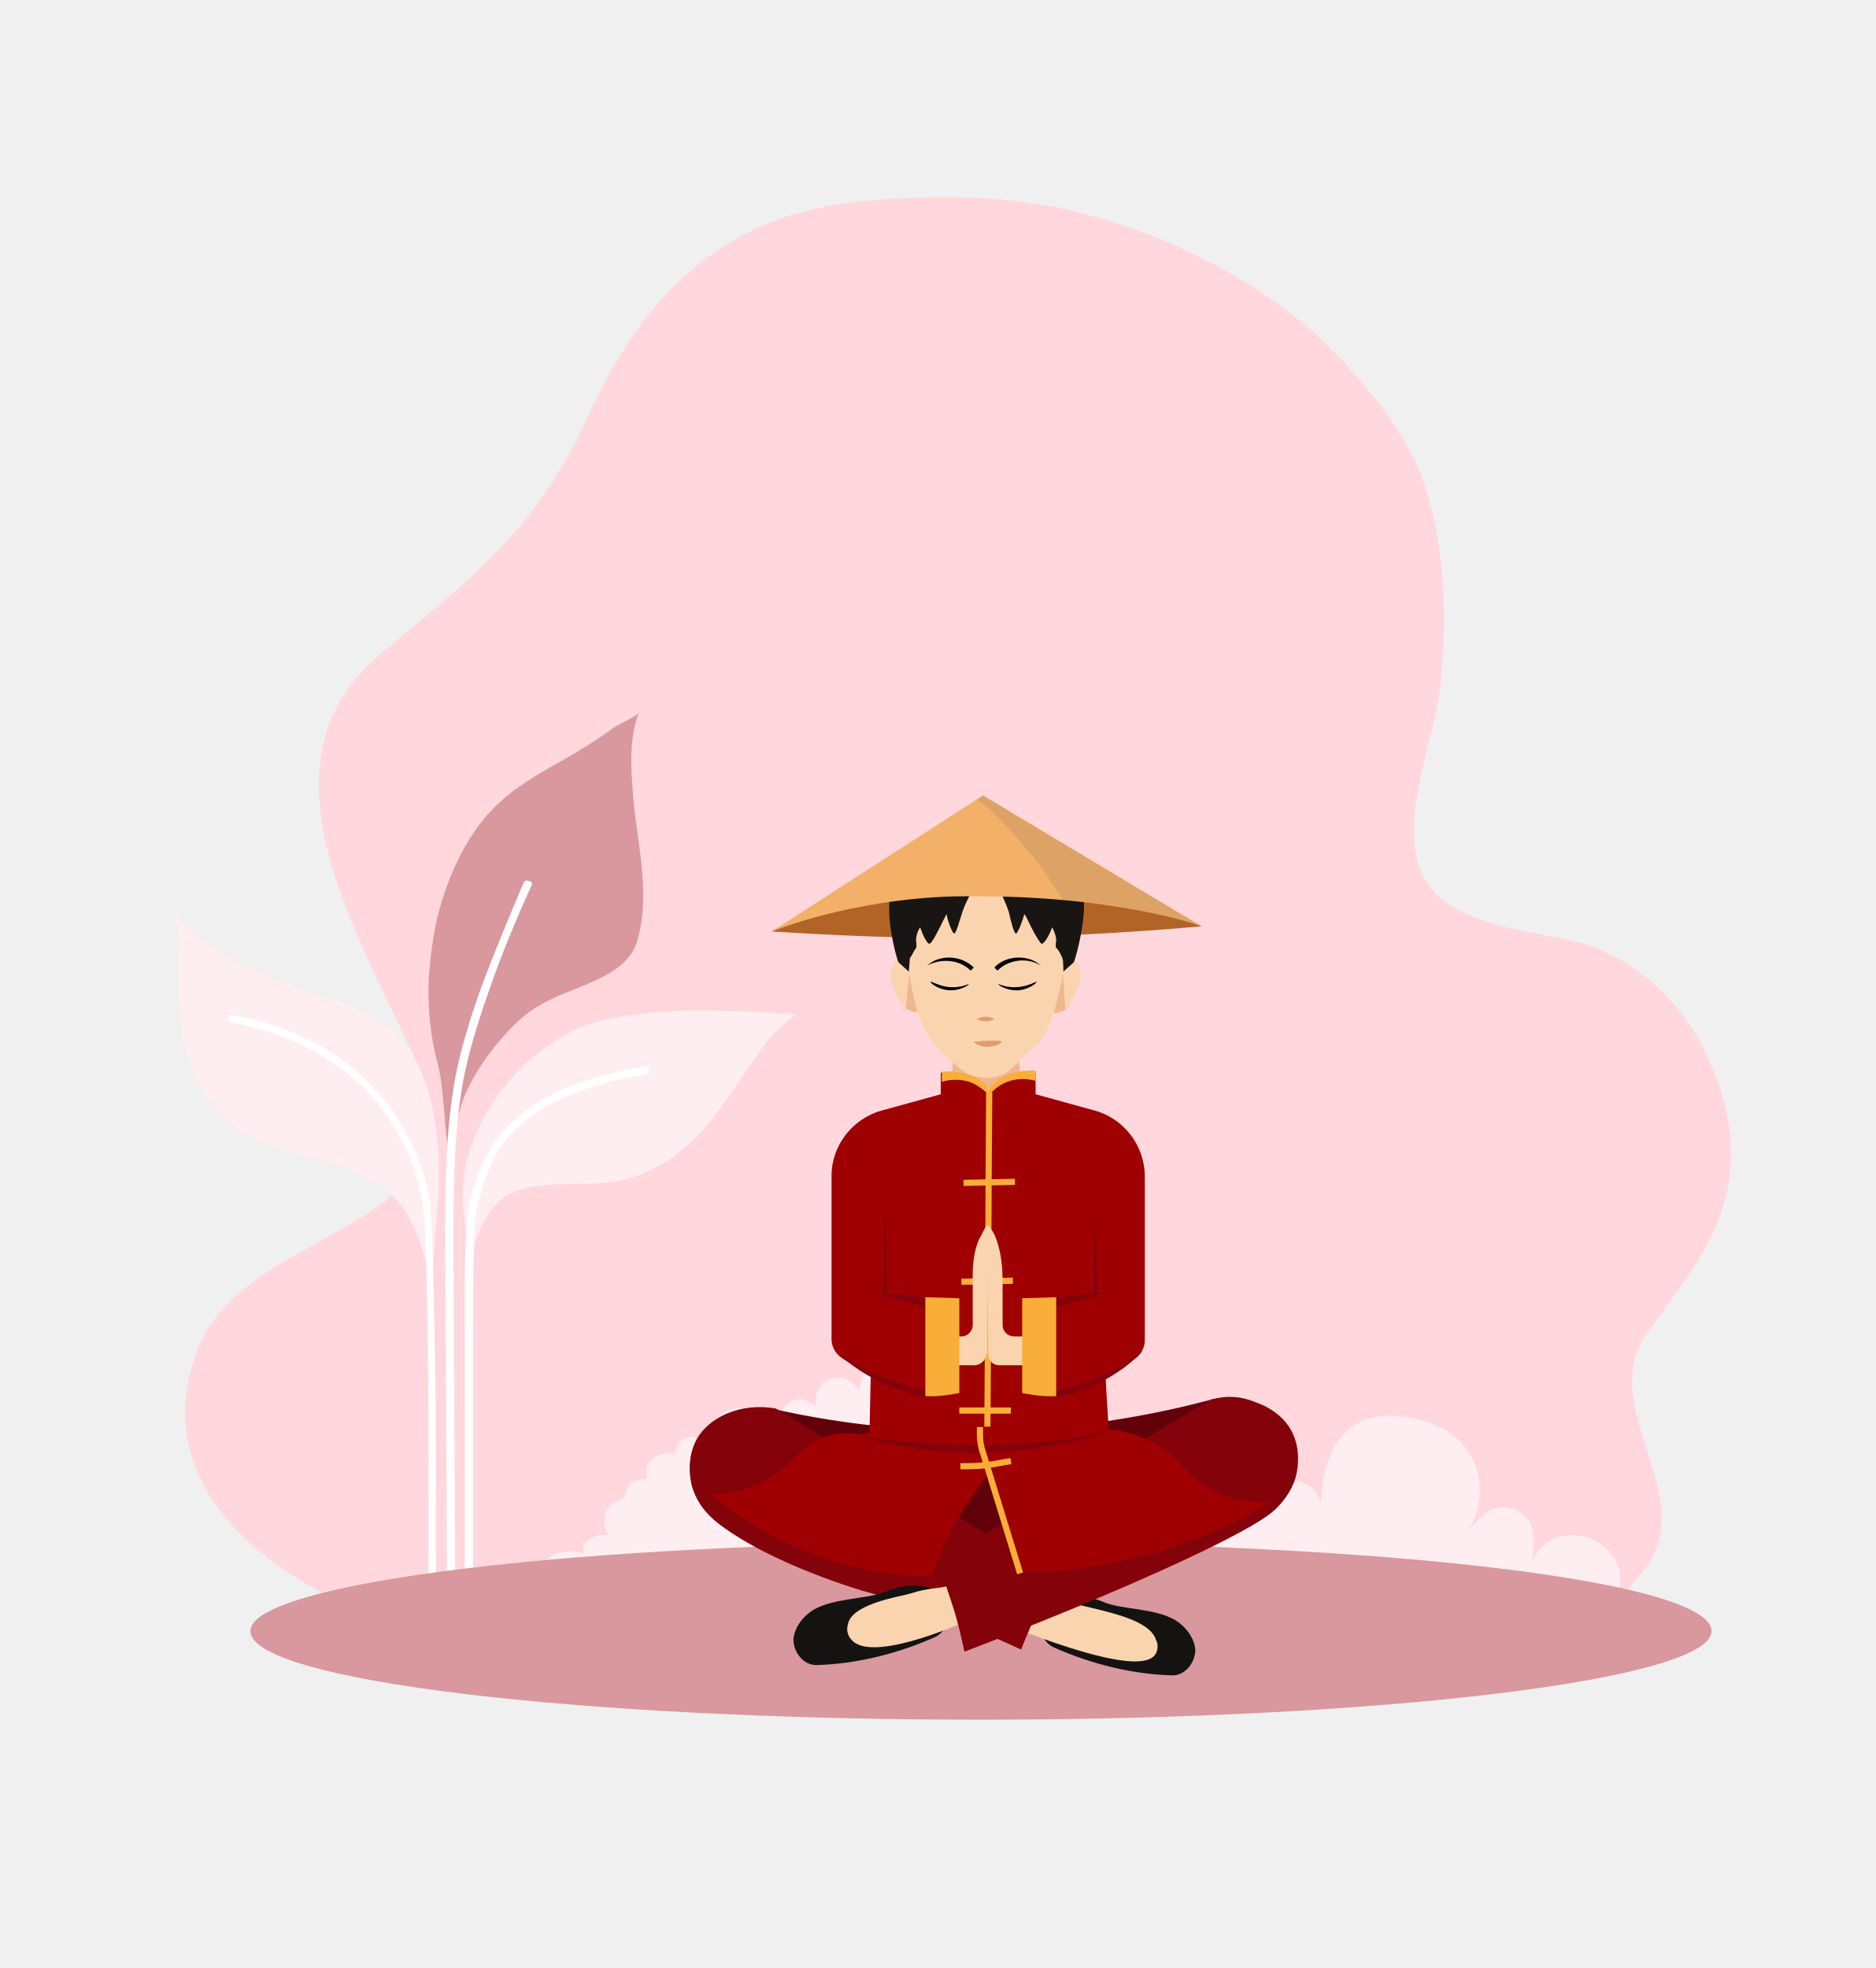
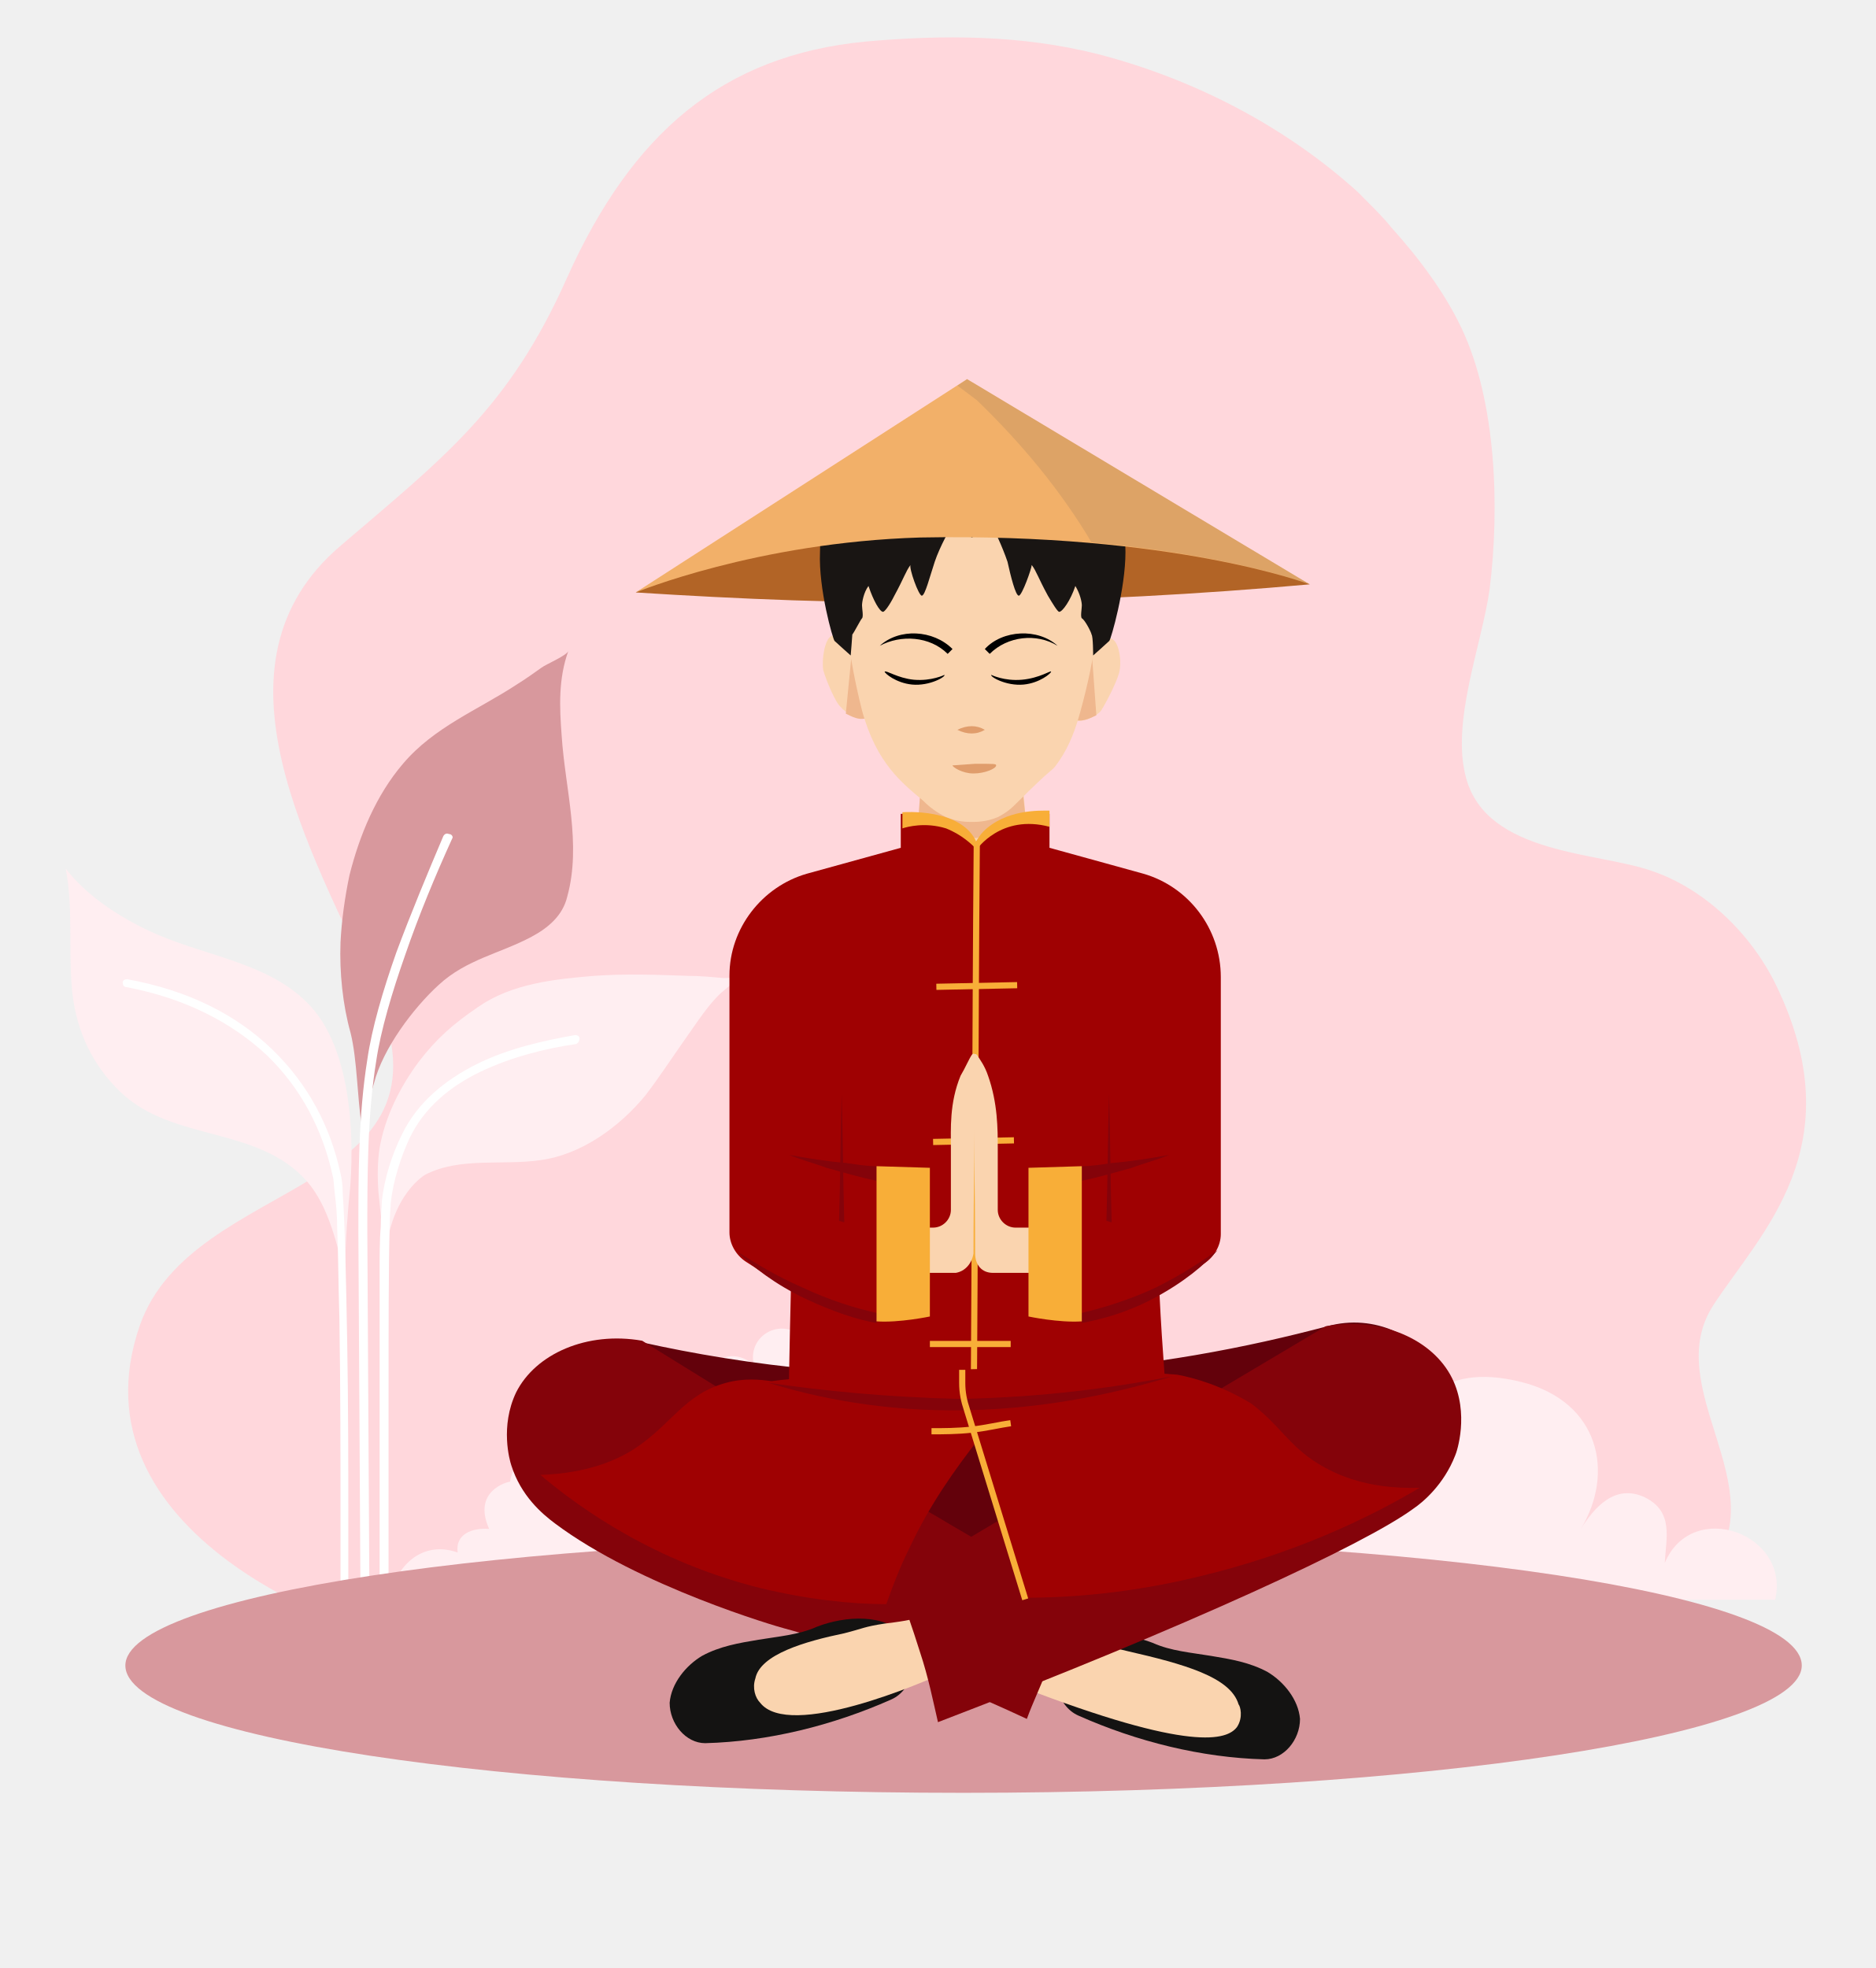
- <svg xmlns="http://www.w3.org/2000/svg" version="1.1" id="Layer_1" x="0px" y="0px" viewBox="0 0 182 191" style="enable-background:new 0 0 182 191;" xml:space="preserve">
-   <style type="text/css">
- 	.st0{fill:#FFD7DC;}
- 	.st1{fill:#FFEEF1;}
- 	.st2{fill:#D8989D;}
- 	.st3{fill:#FFFFFF;}
- 	.st4{fill:#63010B;}
- 	.st5{fill:#B26426;}
- 	.st6{fill:#FAD4AF;}
- 	.st7{fill:#EFB78E;}
- 	.st8{fill:#191513;}
- 	.st9{fill:none;stroke:#F8AE38;stroke-width:0.599;stroke-miterlimit:10;}
- 	.st10{fill:#9F0102;}
- 	.st11{fill:#F8AE38;}
- 	.st12{fill:#E09D6C;}
- 	.st13{fill:#F2B069;}
- 	.st14{opacity:0.16;fill:#6A5D55;}
- 	.st15{fill:none;}
- 	.st16{fill:#141312;}
- 	.st17{fill:#84030A;}
- </style>
+ <svg xmlns="http://www.w3.org/2000/svg" version="1.1" id="Layer_2" x="0px" y="0px" width="182px" height="191px" viewBox="0 0 182 191" enable-background="new 0 0 182 191" xml:space="preserve">
  <g>
    <g>
-       <path class="st0" d="M131,35.8c2.4,2.6,4.7,5.6,6.2,8.7c3.1,6.4,3.4,15.6,2.5,22.7c-0.7,4.9-3.5,11.6-2.1,16.5    c1.9,6.7,11.9,6.4,16.7,8.1c4.5,1.5,8.7,5.3,11,9.9c7,14.1-1.4,21.6-5.6,27.9c-4.8,7.2,5.6,15.8-0.3,23    c-6.3,7.5-13.8,10.6-26.3,10.6c-24.8,0-30.4,2.2-64.7-0.5c-6.5-0.5-15.2-2.2-21.7-2.9c-9.8-1.2-34-10.6-27.7-28.4    c4.7-13.2,29.2-11.2,21-29.2C34.5,90.2,24.4,73.8,37,63.4c9.1-7.6,15-11.9,20.2-23.3C63,27.5,71.1,20.7,83.9,19.5    c6.9-0.6,13.9-0.6,20.8,1.1c8.3,2.1,16.5,6.1,23.2,12C128.9,33.6,130,34.6,131,35.8z" />
+       <path fill="#FFD7DC" d="M135.125,22.189c2.607,2.896,5.102,6.237,6.729,9.691c3.366,7.129,3.691,17.377,2.714,25.285    c-0.761,5.458-3.798,12.921-2.277,18.379c2.061,7.462,12.916,7.128,18.125,9.023c4.885,1.67,9.445,5.902,11.94,11.025    c7.599,15.707-1.519,24.063-6.08,31.08c-5.209,8.02,6.08,17.597-0.323,25.618c-6.839,8.354-14.979,11.808-28.547,11.808    c-26.919,0-32.999,2.451-70.229-0.557c-7.055-0.559-16.498-2.453-23.554-3.23c-10.637-1.336-36.904-11.807-30.067-31.634    c5.102-14.706,31.695-12.477,22.795-32.526c-5.97-13.366-16.933-31.633-3.257-43.219c9.878-8.465,16.282-13.255,21.926-25.953    C61.316,12.944,70.109,5.37,84.002,4.034c7.489-0.669,15.087-0.669,22.576,1.224c9.01,2.34,17.91,6.795,25.183,13.367    C132.848,19.739,134.042,20.853,135.125,22.189z" />
      <g>
-         <path class="st1" d="M45,117.6c-0.1-1.3-0.1-2.7,0.1-4c0.5-2.8,1.8-5.4,3.5-7.7c1.6-2.1,3.1-3.4,5.3-4.9c3-2.1,6.8-2.5,10.4-2.8     c2.8-0.2,5.6-0.1,8.4,0c1.1,0,2.1,0.1,3.2,0.2c0.5,0,0.9-0.1,1.4,0.1c-0.6,0.3-1.1,0.8-1.6,1.2c-1.2,1.1-2.2,2.7-3.2,4.1     c-1.2,1.7-2.3,3.4-3.6,5.1c-2.3,2.8-5.7,5.3-9.4,5.8c-3.4,0.5-7.2-0.3-10.3,1.3c0,0-3.1,1.7-3.6,7.4L45,117.6z" />
-         <path class="st1" d="M38.9,100.9c-3.5-3.8-9.1-4.4-13.7-6.4c-3-1.3-6.2-3.3-8.2-5.9c0.7,3.6,0.2,7.5,0.6,11.2     c0.4,3.4,1.8,6.4,4.3,8.8c4.7,4.5,12.3,3,16.7,8c2,2.3,2.7,5.8,3.4,8.4c0-2.8,0.3-6.2,0.4-7.2C42.4,117.8,43.8,106.2,38.9,100.9z     " />
-         <path class="st2" d="M44.6,107.8c0.8-3.1,3.5-6.7,5.8-8.8c2.5-2.3,5.5-2.8,8.3-4.3c1.5-0.8,2.8-1.9,3.2-3.6     c1.3-4.7-0.2-9.7-0.5-14.4c-0.2-2.6-0.3-5.1,0.6-7.6c-0.1,0.4-2,1.2-2.4,1.5c-0.7,0.5-1.4,1-2.2,1.5c-3.5,2.3-7.4,3.8-10.2,7.1     c-2.4,2.8-3.9,6.4-4.8,10c-0.4,1.9-0.7,4-0.8,6c-0.1,2.7,0.2,5.6,0.9,8.1c0.6,2.4,0.6,5.9,1,8.3L44.6,107.8z" />
-         <path class="st3" d="M51.6,85.9c-1.5,3.3-3,6.9-4.2,10.4c-1.2,3.4-2.2,6.8-2.6,9.5l0,0c-0.8,4.9-0.8,10.3-0.8,15.4     c0,2,0.2,33,0.2,34.8c0,0.2-0.2,0.4-0.4,0.4c-0.2,0-0.4-0.2-0.4-0.4c0-1.8-0.2-32.8-0.2-34.8c0-5.2,0-10.5,0.8-15.5l0.4,0.1     l-0.4-0.1c0.4-2.8,1.4-6.2,2.6-9.6c1.3-3.5,2.8-7.1,4.2-10.4c0.1-0.2,0.3-0.3,0.5-0.2C51.6,85.5,51.7,85.8,51.6,85.9z" />
-         <path class="st3" d="M62.7,104.3c-2.8,0.4-5.9,1.2-8.6,2.5c-2.7,1.3-5,3.2-6.3,5.9c-0.8,1.7-1.5,3.9-1.7,5.8     c0,0.3-0.1,1.1-0.1,2.2c-0.1,3.3-0.1,9.5-0.1,15.8c0,8.9,0,17.9,0,19.4c0,0.2-0.2,0.4-0.4,0.4c-0.2,0-0.4-0.2-0.4-0.4     c0-1.5,0-10.6,0-19.4c0-4.2,0-8.4,0-11.6c0-1.6,0-3.1,0.1-4.2c0-1.1,0.1-1.9,0.1-2.3c0.2-2,0.9-4.2,1.8-6     c1.4-2.9,3.9-4.9,6.7-6.3c2.8-1.4,6-2.1,8.8-2.6c0.2,0,0.4,0.1,0.4,0.3C63,104,62.9,104.2,62.7,104.3L62.7,104.3z" />
-         <path class="st3" d="M41.6,156c0-1.1,0-4.4,0-8.5c0-5.5,0-12.6-0.1-18.7c-0.1-3.1-0.1-5.9-0.2-8.1c0-1.1-0.1-2.1-0.2-2.9     c-0.1-0.8-0.1-1.4-0.2-1.7c-0.9-4.1-2.8-7.8-5.9-10.8c-3.1-2.9-7.3-5.1-12.6-6.1c-0.2,0-0.3-0.2-0.3-0.4c0-0.2,0.2-0.3,0.4-0.3     c5.5,1,9.8,3.2,13,6.3c3.2,3.1,5.2,6.9,6.1,11.1c0.1,0.4,0.2,1,0.2,1.8c0.2,2.8,0.3,7.8,0.4,13.3c0.1,5.5,0.1,11.6,0.1,16.4     c0,4.2,0,7.4,0,8.5c0,0.2-0.2,0.4-0.4,0.4S41.6,156.2,41.6,156z" />
+         <path fill="#FFEEF1" d="M36.731,115.739c-0.108-1.409-0.108-2.926,0.108-4.336c0.542-3.034,1.951-5.854,3.794-8.348     c1.734-2.273,3.36-3.684,5.745-5.31c3.252-2.277,7.371-2.71,11.273-3.036c3.035-0.216,6.07-0.108,9.105,0     c1.192,0,2.276,0.11,3.469,0.217c0.542,0,0.976-0.106,1.518,0.109c-0.651,0.325-1.193,0.866-1.735,1.3     c-1.301,1.192-2.385,2.927-3.469,4.446c-1.3,1.839-2.493,3.684-3.902,5.528c-2.493,3.034-6.178,5.744-10.189,6.285     c-3.686,0.542-7.805-0.325-11.165,1.408c0,0-3.36,1.844-3.903,8.022L36.731,115.739z" />
+         <path fill="#FFEEF1" d="M30.119,97.637c-3.794-4.118-9.864-4.77-14.85-6.937c-3.252-1.41-6.721-3.578-8.889-6.396     c0.759,3.902,0.217,8.128,0.65,12.14c0.434,3.686,1.951,6.938,4.661,9.539c5.095,4.879,13.333,3.253,18.103,8.673     c2.168,2.493,2.926,6.285,3.685,9.104c0-3.034,0.325-6.722,0.434-7.805C33.913,115.956,35.431,103.382,30.119,97.637z" />
+         <path fill="#D8989D" d="M36.298,105.116c0.867-3.358,3.793-7.262,6.287-9.539c2.709-2.491,5.961-3.034,8.997-4.66     c1.625-0.867,3.035-2.06,3.469-3.902c1.409-5.095-0.217-10.515-0.542-15.61c-0.217-2.818-0.325-5.528,0.65-8.237     c-0.108,0.433-2.168,1.3-2.601,1.625c-0.759,0.542-1.518,1.083-2.386,1.626c-3.793,2.493-8.021,4.12-11.056,7.696     c-2.602,3.036-4.227,6.938-5.203,10.839c-0.434,2.061-0.759,4.336-0.867,6.505c-0.109,2.927,0.216,6.069,0.975,8.78     c0.651,2.601,0.651,6.394,1.084,8.997L36.298,105.116z" />
+         <path fill="#FFFFFF" d="M43.886,81.378c-1.626,3.576-3.252,7.479-4.553,11.273c-1.3,3.685-2.385,7.37-2.818,10.298l0,0     c-0.867,5.312-0.867,11.164-0.867,16.693c0,2.168,0.216,35.771,0.216,37.722c0,0.218-0.216,0.433-0.433,0.433     c-0.217,0-0.434-0.215-0.434-0.433c0-1.951-0.217-35.554-0.217-37.722c0-5.639,0-11.382,0.867-16.803l0.434,0.109l-0.434-0.109     c0.434-3.035,1.518-6.722,2.818-10.407c1.41-3.793,3.035-7.695,4.553-11.271c0.108-0.217,0.325-0.326,0.542-0.217     C43.886,80.944,43.995,81.27,43.886,81.378z" />
+         <path fill="#FFFFFF" d="M55.918,101.323c-3.035,0.435-6.395,1.298-9.322,2.708c-2.926,1.41-5.419,3.471-6.829,6.396     c-0.867,1.843-1.625,4.229-1.842,6.289c0,0.322-0.109,1.19-0.109,2.384c-0.108,3.577-0.108,10.296-0.108,17.126     c0,9.646,0,19.403,0,21.027c0,0.219-0.217,0.435-0.433,0.435c-0.217,0-0.434-0.216-0.434-0.435c0-1.624,0-11.488,0-21.027     c0-4.553,0-9.105,0-12.574c0-1.734,0-3.36,0.108-4.552c0-1.193,0.109-2.062,0.109-2.494c0.217-2.167,0.976-4.552,1.951-6.505     c1.518-3.143,4.228-5.31,7.262-6.827c3.035-1.519,6.504-2.277,9.539-2.818c0.217,0,0.434,0.108,0.434,0.326     C56.243,100.997,56.135,101.215,55.918,101.323L55.918,101.323z" />
+         <path fill="#FFFFFF" d="M33.046,157.364c0-1.193,0-4.769,0-9.213c0-5.963,0-13.659-0.109-20.271     c-0.108-3.362-0.108-6.397-0.217-8.78c0-1.193-0.108-2.277-0.217-3.145c-0.108-0.867-0.108-1.517-0.217-1.843     c-0.975-4.444-3.035-8.456-6.396-11.706c-3.36-3.145-7.913-5.528-13.658-6.612c-0.217,0-0.325-0.218-0.325-0.434     c0-0.219,0.217-0.325,0.434-0.325c5.962,1.082,10.623,3.468,14.092,6.83c3.469,3.36,5.637,7.479,6.612,12.03     c0.108,0.434,0.216,1.084,0.216,1.951c0.217,3.034,0.325,8.456,0.434,14.418c0.108,5.961,0.108,12.572,0.108,17.775     c0,4.555,0,8.023,0,9.213c0,0.219-0.217,0.435-0.434,0.435S33.046,157.582,33.046,157.364z" />
      </g>
      <g>
        <g>
-           <path class="st1" d="M59,149c-1.3-0.1-2.6,0.4-2.4,1.8c-3.1-1.1-5.1,1.7-5.1,3.7h74.2c2.9-3.5-2.1-10-5.7-8.2      c0.6-2.3-1.6-3.7-3-3.1c0.2,0.1-0.8-3.1-3.8-1.8c0.1-3.1-2.5-4-4.9-2.5c-0.3-2.6-4-5-5.7-2c0.1-4-5.2-4.6-5.9-0.6      c-1.1-1.2-2.6-0.3-2.7,1.1c-1-1.3-2.1-1.1-2.9,0.1c2.6-6.5-7.3-8.5-7.7-2.5c-1.5-2.5-4.8-1-4.2,1.5c-1.4-1.3-3.6-0.7-3.4,1.5      c-2-2.1-7-2.2-7.3,2.2c-1.2-1.3-2.7-0.9-3,0.9c-1.7-0.2-3.1,0.5-2.7,2.4c-0.8,0.1-1.9,0-2.2,1.9C60.4,145.4,57.7,146.1,59,149z" />
-           <path class="st1" d="M157.1,154.5c1.3-5.1-6.3-7.9-8.4-2.9c0.1-1.9,0.7-3.9-1.5-5c-2.3-1.1-3.9,0.8-4.9,2.4      c2.6-4.3,1.4-9.7-4.5-11.2c-6.3-1.6-9.4,1.7-9.6,8.2c-0.4-3-5.9-3.6-6.3,0.6c-2.3-0.8-2.7-3.1-5.9-2.8c-2.9,0.3-4.2,2.1-5.3,4.6      c0,0-6.6,0.2-5.1,6H157.1z" />
+           <path fill="#FFEEF1" d="M47.468,148.385c-1.654-0.125-3.307,0.51-3.053,2.291c-3.943-1.4-6.486,2.162-6.486,4.703h94.376      c3.689-4.449-2.671-12.717-7.249-10.428c0.763-2.926-2.036-4.707-3.817-3.943c0.254,0.129-1.016-3.941-4.832-2.287      c0.127-3.945-3.18-5.09-6.231-3.182c-0.383-3.307-5.088-6.359-7.252-2.543c0.128-5.088-6.614-5.852-7.505-0.764      c-1.397-1.527-3.307-0.383-3.434,1.398c-1.271-1.654-2.67-1.398-3.688,0.127c3.307-8.266-9.285-10.811-9.793-3.178      c-1.909-3.182-6.106-1.273-5.342,1.906c-1.782-1.654-4.58-0.891-4.325,1.906c-2.544-2.668-8.904-2.797-9.285,2.801      c-1.527-1.654-3.434-1.145-3.816,1.145c-2.162-0.254-3.943,0.635-3.435,3.053c-1.017,0.125-2.417,0-2.798,2.414      C49.248,143.805,45.814,144.697,47.468,148.385z" />
+           <path fill="#FFEEF1" d="M172.243,155.379c1.655-6.484-8.013-10.045-10.684-3.686c0.127-2.418,0.89-4.963-1.907-6.359      c-2.926-1.4-4.961,1.016-6.233,3.051c3.308-5.467,1.78-12.336-5.723-14.244c-8.015-2.035-11.956,2.162-12.211,10.43      c-0.51-3.816-7.505-4.58-8.014,0.764c-2.926-1.02-3.434-3.943-7.504-3.563c-3.689,0.381-5.342,2.67-6.741,5.852      c0,0-8.394,0.254-6.488,7.631h65.505V155.379z" />
        </g>
      </g>
-       <path class="st2" d="M24.3,158.3c0,4.8,31.7,8.6,70.9,8.6c39.1,0,70.9-3.9,70.9-8.6c0-4.8-31.7-8.6-70.9-8.6    C56.1,149.7,24.3,153.6,24.3,158.3z" />
+       <path fill="#D8989D" d="M12.167,161.639c0,6.899,36.37,12.36,81.345,12.36c44.86,0,81.345-5.606,81.345-12.36    c0-6.9-36.37-12.363-81.345-12.363C48.652,149.275,12.167,154.882,12.167,161.639z" />
      <g>
        <g>
          <g>
            <g>
-               <path class="st2" d="M82.2,35.2C82.2,35.2,82.2,35.2,82.2,35.2L82.2,35.2C82.2,35.2,82.2,35.2,82.2,35.2L82.2,35.2z" />
+               <path fill="#D8989D" d="M76.977,3.641L76.977,3.641L76.977,3.641L76.977,3.641L76.977,3.641z" />
            </g>
          </g>
        </g>
      </g>
    </g>
    <g>
      <g>
        <g>
          <g>
-             <path class="st4" d="M124,145c1.3-1.8,1.6-4.2,0.7-6.2c-1.2-2.4-4.1-3.8-7-3c-4.9,1.3-10.9,2.5-17.9,2.9       c-9.9,0.6-18.2-0.5-24.5-1.9c-3.9-0.4-7.1,1.9-7.6,4.6c-0.4,2.4,1.3,4.3,1.6,4.7c5.6,1.8,12.8,3.4,21.4,3.9       C105.1,150.7,116.7,147.6,124,145z" />
+             <path fill="#63010B" d="M138.711,143.144c2.04-2.825,2.51-6.59,1.097-9.727c-1.881-3.764-6.43-5.959-10.979-4.706       c-7.686,2.04-17.095,3.921-28.077,4.55c-15.529,0.941-28.548-0.783-38.429-2.979c-6.119-0.628-11.137,2.979-11.921,7.216       c-0.628,3.762,2.04,6.742,2.51,7.371c8.783,2.823,20.077,5.332,33.568,6.115C109.064,152.081,127.26,147.219,138.711,143.144z" />
            <g>
              <g>
                <g>
-                   <path class="st5" d="M74.9,90.4c6.3,0.4,13,0.7,20.2,0.6c7.7-0.1,14.8-0.5,21.5-1.1c-3.5-1.9-9.8-4.7-18.3-5.2          C86.9,84.2,78.4,88.4,74.9,90.4z" />
-                   <polygon class="st6" points="99.4,110.3 92,110.2 92.5,104.2 92.7,101.5 98.8,101.5 99,104.1         " />
+                   <path fill="#B26426" d="M61.694,57.499c9.882,0.627,20.391,1.099,31.687,0.941c12.077-0.157,23.213-0.783,33.724-1.727          c-5.491-2.979-15.37-7.372-28.704-8.155C80.517,47.774,67.186,54.363,61.694,57.499z" />
+                   <polygon fill="#FAD4AF" points="100.125,88.713 88.518,88.556 89.302,79.146 89.615,74.909 99.184,74.909 99.496,78.987                   " />
                  <g>
                    <g>
-                       <path class="st6" d="M102.8,94.3c0.2-0.7,1.2-1.3,1.6-1c0.4,0.2,0.6,1.4,0.4,2.1c-0.2,0.7-0.9,2-1.1,2.3            c-0.2,0.3-1.1,0.8-1.7,0.6L102.8,94.3z" />
-                       <path class="st7" d="M103.1,93.9c-0.1,0.1-0.2,0.3-0.2,0.4l-0.7,4c0.3,0.1,0.8-0.1,1.2-0.3L103.1,93.9z" />
-                       <path class="st6" d="M88.6,94.2c-0.2-0.7-1.2-1.3-1.6-1.1c-0.4,0.2-0.6,1.4-0.5,2.1c0.2,0.7,0.8,2.1,1.1,2.3            c0.2,0.3,1.1,0.8,1.7,0.7L88.6,94.2z" />
-                       <path class="st7" d="M88.3,93.8c0.1,0.1,0.2,0.3,0.2,0.4l0.6,4c-0.4,0.1-0.8-0.1-1.2-0.3L88.3,93.8z" />
+                       <path fill="#FAD4AF" d="M105.458,63.615c0.313-1.096,1.882-2.038,2.509-1.568c0.628,0.313,0.943,2.196,0.628,3.295            c-0.313,1.096-1.412,3.136-1.725,3.606c-0.314,0.472-1.727,1.257-2.668,0.944L105.458,63.615z" />
+                       <path fill="#EFB78E" d="M105.929,62.989c-0.158,0.156-0.314,0.472-0.314,0.626l-1.097,6.277            c0.47,0.154,1.253-0.159,1.881-0.472L105.929,62.989z" />
+                       <path fill="#FAD4AF" d="M83.185,63.461c-0.313-1.101-1.883-2.04-2.511-1.727c-0.628,0.313-0.941,2.197-0.783,3.295            c0.313,1.096,1.254,3.293,1.725,3.606c0.314,0.472,1.726,1.257,2.667,1.099L83.185,63.461z" />
+                       <path fill="#EFB78E" d="M82.714,62.833c0.158,0.157,0.314,0.472,0.314,0.628l0.939,6.272            c-0.626,0.159-1.253-0.157-1.882-0.47L82.714,62.833z" />
                    </g>
-                     <path class="st7" d="M99,104.1c-0.7,0.7-1.8,1.5-3.3,1.5c-1.2,0-2.3-0.7-2.6-0.9c-0.3-0.2-0.5-0.4-0.7-0.5l0.2-2.7l6.1,0           L99,104.1z" />
-                     <path class="st6" d="M95.8,81.6c-6.9,0-7.9,4.6-8,7.3c0,2.7,0.2,5.2,1.1,8.8c0.9,3.3,2.5,4.5,3.8,5.6           c0.4,0.4,0.8,0.7,1.4,1c0.7,0.3,1.3,0.3,1.6,0.3c0.3,0,0.9,0,1.6-0.3c0.6-0.3,0.9-0.6,1.2-0.9c2.2-2.2,2.1-1.9,2.4-2.3           c0.6-0.8,1.1-1.8,1.5-3.3c1-3.6,1.2-6.1,1.3-8.8C103.7,86.3,102.6,81.6,95.8,81.6z" />
-                     <path class="st8" d="M95.8,80.5c0.8-0.5,1.8-0.6,2.6-0.5c0.8,0.1,3.7,1.4,4.8,2.5c1.1,1,2,3.1,2,5.4c0,2.3-0.9,5.4-1,5.5           c-0.1,0.1-1,0.9-1,0.9s0-1.2-0.1-1.3c0-0.1-0.4-0.9-0.6-1c-0.1-0.1,0-0.6,0-0.8c0-0.2-0.1-0.7-0.4-1.2           c-0.3,0.9-0.8,1.6-1,1.6c-0.1,0-0.4-0.5-0.7-1c-0.6-1.1-0.7-1.5-1-1.9c0,0.2-0.6,1.9-0.8,1.9c-0.2,0-0.5-1.2-0.7-2.1           c-0.3-0.9-0.9-2.2-1-2.2c-0.1,0-1.2,0.7-1.2,0.7s-1.1-0.7-1.2-0.7c-0.1,0-0.8,1.3-1.1,2.2c-0.3,0.9-0.6,2.1-0.8,2.1           c-0.2,0-0.8-1.7-0.7-1.9c-0.3,0.4-0.4,0.8-1,1.9c-0.3,0.6-0.6,1-0.7,1c-0.2,0-0.6-0.7-0.9-1.6c-0.3,0.4-0.4,1-0.4,1.2           c0,0.2,0.1,0.7,0,0.8c-0.1,0.1-0.5,0.9-0.6,1c0,0.1-0.1,1.3-0.1,1.3s-0.9-0.8-1-0.9c-0.1-0.1-1-3.2-0.9-5.5           c0-2.3,0.9-4.4,2.1-5.4c1.1-1,4.1-2.3,4.9-2.4C94,79.8,95,80,95.8,80.5z" />
+                     <path fill="#EFB78E" d="M99.496,78.987c-1.096,1.1-2.82,2.356-5.175,2.356c-1.883,0-3.608-1.101-4.079-1.415           c-0.47-0.313-0.784-0.626-1.098-0.782l0.314-4.237h9.57L99.496,78.987z" />
+                     <path fill="#FAD4AF" d="M94.477,43.695c-10.822,0-12.391,7.217-12.547,11.453c0,4.233,0.313,8.157,1.725,13.8           c1.412,5.178,3.921,7.06,5.96,8.787c0.627,0.623,1.256,1.096,2.196,1.567c1.1,0.467,2.041,0.467,2.511,0.467           c0.472,0,1.412,0,2.509-0.467c0.943-0.471,1.413-0.944,1.883-1.412c3.45-3.451,3.294-2.981,3.766-3.608           c0.938-1.257,1.724-2.825,2.354-5.176c1.566-5.646,1.881-9.569,2.038-13.804C106.87,51.069,105.144,43.695,94.477,43.695z" />
+                     <path fill="#191513" d="M94.477,41.969c1.257-0.783,2.823-0.94,4.079-0.783c1.257,0.156,5.804,2.197,7.53,3.921           c1.727,1.57,3.138,4.862,3.138,8.471c0,3.608-1.411,8.469-1.571,8.625c-0.153,0.157-1.566,1.412-1.566,1.412           s0-1.881-0.157-2.038c0-0.157-0.628-1.412-0.941-1.568c-0.155-0.158,0-0.943,0-1.257c0-0.313-0.155-1.096-0.628-1.882           c-0.471,1.413-1.254,2.51-1.568,2.51c-0.156,0-0.628-0.783-1.097-1.567c-0.942-1.727-1.101-2.354-1.569-2.98           c0,0.315-0.941,2.98-1.255,2.98c-0.314,0-0.785-1.883-1.097-3.294c-0.474-1.412-1.412-3.45-1.57-3.45           c-0.156,0-1.882,1.097-1.882,1.097s-1.726-1.097-1.883-1.097c-0.156,0-1.254,2.038-1.726,3.45           c-0.471,1.412-0.94,3.294-1.254,3.294s-1.255-2.666-1.097-2.98c-0.471,0.627-0.628,1.254-1.569,2.98           c-0.47,0.939-0.94,1.567-1.098,1.567c-0.315,0-0.942-1.097-1.412-2.51c-0.471,0.628-0.627,1.569-0.627,1.882           c0,0.314,0.156,1.099,0,1.257c-0.157,0.156-0.783,1.411-0.941,1.568c0,0.156-0.158,2.038-0.158,2.038           s-1.411-1.255-1.567-1.412c-0.156-0.156-1.568-5.018-1.412-8.625c0-3.608,1.412-6.901,3.295-8.471           c1.724-1.569,6.43-3.607,7.685-3.765C91.653,40.873,93.223,41.186,94.477,41.969z" />
                  </g>
-                   <path class="st9" d="M90.1,105.4" />
+                   <path fill="none" stroke="#F8AE38" stroke-width="0.599" stroke-miterlimit="10" d="M85.537,81.027" />
                  <g>
                    <g>
-                       <path class="st10" d="M106.3,107.8l-5.8-1.6v-2.1c-3.5,0-4.4,1.4-4.6,1.9c-0.2-0.5-1.1-2-4.6-1.9v2.1l-5.8,1.6            c-2.8,0.8-4.8,3.4-4.8,6.3v15.9c0,0.7,0.4,1.4,1,1.8l2.8,1.8c-0.1,4-0.1,5.3-0.2,9.3c3.9-0.2,7.7-0.4,11.6-0.6            c4,0.4,8,0.7,12,1.1c-0.2-4.2-0.4-5.6-0.6-9.7l2.8-1.8c0.6-0.4,1-1.1,1-1.8v-15.9C111.1,111.2,109.1,108.6,106.3,107.8z" />
+                       <path fill="#9F0102" d="M110.947,84.792l-9.097-2.51v-3.295c-5.489,0-6.9,2.194-7.216,2.979            c-0.313-0.785-1.725-3.135-7.216-2.979v3.295l-9.097,2.51c-4.391,1.255-7.529,5.335-7.529,9.88v24.941            c0,1.099,0.626,2.196,1.569,2.822l4.392,2.826c-0.158,6.272-0.158,8.312-0.315,14.587            c6.117-0.313,12.079-0.629,18.196-0.941c6.273,0.628,12.548,1.098,18.823,1.727c-0.313-6.588-0.627-8.784-0.94-15.215            l4.39-2.823c0.943-0.629,1.569-1.725,1.569-2.826V94.831C118.477,90.127,115.34,86.047,110.947,84.792z" />
                    </g>
-                     <path class="st9" d="M96,106c-0.1,12.1-0.1,24.2-0.2,36.3" />
-                     <line class="st9" x1="93.5" y1="114.8" x2="98.5" y2="114.7" />
-                     <line class="st9" x1="93.3" y1="124.4" x2="98.3" y2="124.3" />
-                     <line class="st9" x1="93.1" y1="136.9" x2="98.1" y2="136.9" />
-                     <path class="st11" d="M96,106.3c-0.3-0.3-0.9-0.9-1.9-1.3c-1.3-0.4-2.4-0.1-2.7,0c0-0.3,0-0.7,0-1c0,0,3.7-0.3,4.6,1.9           L96,106.3z" />
-                     <path class="st11" d="M96,106.3c0,0,1.5-2.2,4.5-1.4c0-0.3,0-0.6,0-1c-0.6,0-2.7-0.1-4.1,1.3c-0.2,0.2-0.3,0.4-0.5,0.7           L96,106.3z" />
+                     <path fill="none" stroke="#F8AE38" stroke-width="0.599" stroke-miterlimit="10" d="M94.793,81.966           c-0.158,18.982-0.158,37.96-0.316,56.941" />
+                     <line fill="none" stroke="#F8AE38" stroke-width="0.599" stroke-miterlimit="10" x1="90.871" y1="95.773" x2="98.713" y2="95.613" />
+                     <line fill="none" stroke="#F8AE38" stroke-width="0.599" stroke-miterlimit="10" x1="90.556" y1="110.832" x2="98.4" y2="110.673" />
+                     <line fill="none" stroke="#F8AE38" stroke-width="0.599" stroke-miterlimit="10" x1="90.242" y1="130.438" x2="98.085" y2="130.438" />
+                     <path fill="#F8AE38" d="M94.793,82.439c-0.472-0.473-1.412-1.412-2.982-2.041c-2.038-0.628-3.764-0.156-4.234,0           c0-0.469,0-1.096,0-1.567c0,0,5.805-0.473,7.217,2.979V82.439z" />
+                     <path fill="#F8AE38" d="M94.793,82.439c0,0,2.351-3.452,7.058-2.197c0-0.473,0-0.94,0-1.568           c-0.942,0-4.235-0.153-6.431,2.04c-0.314,0.313-0.47,0.629-0.785,1.097L94.793,82.439z" />
                  </g>
                  <g>
                    <g>
-                       <path d="M90,93.7c1.2-1.1,3.3-1,4.5,0.2c0,0-0.3,0.3-0.3,0.3C93.1,93.1,91.3,93,90,93.7L90,93.7z" />
+                       <path d="M85.379,62.676c1.884-1.727,5.177-1.568,7.06,0.313l-0.47,0.472C90.242,61.734,87.419,61.578,85.379,62.676            L85.379,62.676z" />
                    </g>
                  </g>
-                   <path class="st12" d="M94.5,101.1c0,0.1,0.6,0.5,1.3,0.5c0.7,0,1.4-0.3,1.4-0.5c0-0.1-0.1-0.1-1.3-0.1          C94.6,101.1,94.5,101.1,94.5,101.1z" />
+                   <path fill="#E09D6C" d="M92.438,74.283c0,0.157,0.942,0.785,2.038,0.785c1.098,0,2.199-0.472,2.199-0.785          c0-0.156-0.159-0.156-2.041-0.156C92.596,74.283,92.438,74.283,92.438,74.283z" />
                  <g>
-                     <path class="st12" d="M94.8,98.9c0.6-0.3,1.2-0.3,1.7,0C96,99.2,95.4,99.2,94.8,98.9L94.8,98.9z" />
+                     <path fill="#E09D6C" d="M92.91,70.832c0.941-0.472,1.883-0.472,2.664,0C94.793,71.304,93.852,71.304,92.91,70.832           L92.91,70.832z" />
                  </g>
-                   <path id="XMLID_00000098918290135300744210000012271710217744441754_" class="st13" d="M74.9,90.4c0,0,7.5-3.1,17.6-3.4          c15.7-0.3,24.1,2.9,24.1,2.9L95.4,77.2L74.9,90.4z" />
-                   <path id="XMLID_00000005950187250489751930000010769087406477386884_" class="st14" d="M96,78.5c2.8,2.7,5.2,5.6,7.1,8.8          c8.8,0.8,13.5,2.6,13.5,2.6L95.4,77.2l-0.6,0.4C95.2,77.9,95.6,78.2,96,78.5z" />
-                   <polyline class="st15" points="92.5,102.5 92.5,102.4 92.5,102.1 92.5,102 92.5,101.9         " />
+                   <path id="XMLID_00000098918290135300744210000012271710217744441754_" fill="#F2B069" d="M61.694,57.499          c0,0,11.765-4.862,27.607-5.333c24.627-0.47,37.803,4.548,37.803,4.548L93.852,36.794L61.694,57.499z" />
+                   <path id="XMLID_00000005950187250489751930000010769087406477386884_" opacity="0.16" fill="#6A5D55" enable-background="new    " d="          M94.793,38.833c4.391,4.236,8.154,8.784,11.136,13.804c13.804,1.254,21.176,4.077,21.176,4.077L93.852,36.794l-0.941,0.627          C93.537,37.892,94.164,38.363,94.793,38.833z" />
+                   <polyline fill="none" points="89.302,76.479 89.302,76.32 89.302,75.851 89.302,75.697 89.302,75.537         " />
                </g>
              </g>
            </g>
-             <path class="st16" d="M101.5,155.9c-1.1,1.2-0.6,3.4,0.8,4c3.6,1.6,7.6,2.6,11.5,2.7c1.2,0,2.2-1.2,2.2-2.5       c-0.1-1.2-1-2.3-2-2.9c-1.1-0.6-2.3-0.8-3.5-1c-1.2-0.2-2.5-0.3-3.6-0.8C105.1,154.7,102.7,154.6,101.5,155.9L101.5,155.9z" />
-             <path class="st6" d="M98.7,158.1c10.6,4.1,12.8,3.3,13.4,2.5c0.4-0.6,0.2-1.3,0.1-1.4c-0.5-1.7-3.4-2.5-6.9-3.3       c-1.3-0.3-1.3-0.4-2.5-0.6c-0.8-0.1-1.7-0.2-2.5-0.5c-0.7-0.3-1.6,0.3-1.8,1.1C98.3,156.6,98.6,157.4,98.7,158.1z" />
-             <path class="st17" d="M102.1,152.4c-0.5,1.5-1.1,3-1.7,4.5c-0.4,1.1-0.9,2.1-1.3,3.2c-6.2-2.9-11.3-4.6-15-5.6       c-0.4-0.1-9-2.6-14.2-6.5c-0.8-0.6-2.1-1.7-2.7-3.6c-0.1-0.3-0.7-2.4,0.3-4.5c1.2-2.4,4.4-3.8,7.8-3.2       c5.8,3.6,11.8,7.3,18.1,10.8C96.4,149.3,99.3,150.9,102.1,152.4z" />
-             <path class="st16" d="M91.5,154.9c1.1,1.2,0.6,3.4-0.8,4c-3.6,1.6-7.6,2.6-11.5,2.7c-1.2,0-2.2-1.2-2.2-2.5       c0.1-1.2,1-2.3,2-2.9c1.1-0.6,2.3-0.8,3.5-1c1.2-0.2,2.5-0.3,3.6-0.8C87.9,153.7,90.3,153.6,91.5,154.9L91.5,154.9z" />
-             <path class="st6" d="M94.3,157.1c-1.7,0.8-9.9,4.3-11.7,2c-0.3-0.3-0.5-0.9-0.3-1.5c0.3-1.5,3.1-2.3,5.5-2.8       c1.2-0.3,1.2-0.4,2.5-0.6c0.8-0.1,1.7-0.2,2.5-0.5c0.7-0.3,1.6,0.3,1.8,1.1C94.7,155.6,94.4,156.4,94.3,157.1z" />
-             <path class="st17" d="M125.6,143.8c-0.7,1.8-2,2.9-2.6,3.3c-3,2.2-14,7.3-29.4,13.2c-0.3-1.3-0.6-2.8-1.1-4.3       c-0.5-1.6-1-3-1.5-4.4c8.9-5.3,17.7-10.5,26.6-15.8c3.4-0.6,6.6,0.8,7.8,3.2C126.5,141.2,125.7,143.6,125.6,143.8z" />
+             <path fill="#141312" d="M103.417,160.237c-1.723,1.884-0.938,5.337,1.258,6.274c5.646,2.51,11.919,4.08,18.037,4.239       c1.882,0,3.451-1.886,3.451-3.926c-0.158-1.879-1.569-3.606-3.139-4.548c-1.724-0.939-3.606-1.255-5.489-1.565       c-1.882-0.315-3.921-0.475-5.646-1.258C109.064,158.358,105.301,158.199,103.417,160.237L103.417,160.237z" />
+             <path fill="#FAD4AF" d="M99.028,163.688c16.625,6.435,20.075,5.177,21.019,3.924c0.626-0.942,0.313-2.038,0.153-2.198       c-0.782-2.664-5.331-3.919-10.821-5.177c-2.039-0.468-2.039-0.626-3.921-0.939c-1.256-0.156-2.667-0.313-3.923-0.782       c-1.096-0.475-2.507,0.469-2.822,1.722C98.4,161.338,98.87,162.593,99.028,163.688z" />
+             <path fill="#84030A" d="M104.359,154.75c-0.783,2.354-1.725,4.704-2.665,7.058c-0.628,1.728-1.413,3.296-2.041,5.018       c-9.725-4.548-17.724-7.214-23.528-8.784c-0.627-0.154-14.118-4.076-22.273-10.194c-1.255-0.94-3.294-2.666-4.235-5.646       c-0.157-0.472-1.098-3.765,0.469-7.06c1.884-3.765,6.904-5.961,12.236-5.02c9.097,5.646,18.509,11.451,28.39,16.943       C95.42,149.885,99.969,152.397,104.359,154.75z" />
+             <path fill="#141312" d="M87.733,158.669c1.725,1.884,0.941,5.335-1.254,6.277c-5.647,2.507-11.922,4.075-18.039,4.234       c-1.883,0-3.452-1.884-3.452-3.922c0.157-1.881,1.569-3.608,3.137-4.547c1.725-0.942,3.608-1.258,5.49-1.57       c1.883-0.315,3.922-0.473,5.647-1.255C82.085,156.788,85.852,156.632,87.733,158.669L87.733,158.669z" />
+             <path fill="#FAD4AF" d="M92.127,162.121c-2.668,1.257-15.531,6.744-18.354,3.138c-0.47-0.47-0.784-1.413-0.47-2.353       c0.47-2.354,4.862-3.608,8.626-4.391c1.881-0.475,1.881-0.629,3.922-0.942c1.254-0.159,2.666-0.315,3.921-0.785       c1.099-0.47,2.51,0.47,2.823,1.728C92.752,159.77,92.282,161.022,92.127,162.121z" />
+             <path fill="#84030A" d="M141.221,141.259c-1.098,2.826-3.138,4.549-4.079,5.177c-4.704,3.449-21.96,11.451-46.114,20.705       c-0.471-2.037-0.941-4.391-1.726-6.744c-0.784-2.51-1.568-4.707-2.352-6.9c13.958-8.315,27.763-16.471,41.721-24.785       c5.336-0.942,10.353,1.257,12.237,5.02C142.632,137.182,141.377,140.944,141.221,141.259z" />
            <g>
              <g>
-                 <path class="st10" d="M116.8,144.1c1.2,0.8,3.2,1.8,6.6,1.7c-3.2,1.9-7.8,4.1-13.7,5.5c-4.1,1-7.8,1.3-10.7,1.3         c-1-3.3-1.9-6.6-2.9-9.8c-1.4,1.8-3,4-4.3,6.8c-0.6,1.2-1,2.3-1.4,3.4c-2.2,0-4.9-0.3-7.8-1c-6.4-1.6-11-4.8-13.6-7         c2.9-0.1,4.7-0.9,5.8-1.6c2.3-1.5,3.1-3.4,5.7-4.1c1.1-0.3,2.1-0.2,2.8-0.1c0.7-0.1,1.9-0.2,3.3-0.3         c8.2-0.6,14.3-0.5,15.9-0.4c1.4,0,3.4,0.1,5.9,0.3c1.1,0.2,2.8,0.7,4.6,1.8C114.7,141.9,115.2,143,116.8,144.1z" />
+                 <path fill="#9F0102" d="M127.418,141.729c1.882,1.255,5.02,2.823,10.352,2.666c-5.019,2.98-12.233,6.432-21.49,8.628         c-6.432,1.568-12.232,2.041-16.783,2.041c-1.568-5.18-2.979-10.353-4.546-15.372c-2.198,2.824-4.708,6.273-6.747,10.667         c-0.94,1.881-1.568,3.605-2.195,5.33c-3.452,0-7.686-0.47-12.235-1.565c-10.039-2.512-17.254-7.531-21.332-10.98         c4.549-0.159,7.372-1.414,9.098-2.513c3.607-2.351,4.862-5.33,8.94-6.429c1.725-0.472,3.294-0.313,4.393-0.156         c1.097-0.156,2.98-0.315,5.174-0.473c12.864-0.941,22.433-0.785,24.941-0.628c2.195,0,5.333,0.159,9.254,0.472         c1.726,0.313,4.395,1.099,7.217,2.823C124.124,138.28,124.908,140.005,127.418,141.729z" />
              </g>
            </g>
-             <path class="st17" d="M83.1,139.3c2.9,0.9,7.1,1.8,12.2,1.7c5.4-0.1,9.8-1.2,12.8-2.1c-3.6,0.7-8,1.3-13.1,1.4       C90.5,140.2,86.5,139.8,83.1,139.3z" />
-             <path class="st9" d="M95.1,138.5c0,0.3,0,0.5,0,0.8c0,0.6,0.1,1.1,0.3,1.7c1.2,3.9,2.4,7.8,3.6,11.7" />
-             <path class="st9" d="M93.2,142.3c0.7,0,1.6,0,2.5-0.1c0.9-0.1,1.7-0.3,2.4-0.4" />
+             <path fill="#84030A" d="M74.557,134.202c4.55,1.411,11.137,2.823,19.136,2.667c8.47-0.157,15.371-1.884,20.077-3.296       c-5.646,1.1-12.549,2.04-20.548,2.195C86.165,135.613,79.891,134.985,74.557,134.202z" />
+             <path fill="none" stroke="#F8AE38" stroke-width="0.599" stroke-miterlimit="10" d="M93.381,132.945c0,0.472,0,0.785,0,1.257       c0,0.939,0.156,1.725,0.471,2.667c1.882,6.115,3.764,12.233,5.645,18.351" />
+             <path fill="none" stroke="#F8AE38" stroke-width="0.599" stroke-miterlimit="10" d="M90.399,138.907       c1.099,0,2.511,0,3.922-0.159c1.412-0.155,2.665-0.468,3.764-0.624" />
          </g>
        </g>
-         <path class="st6" d="M95.7,119c-0.2,0.3-0.4,0.8-0.7,1.3c-0.7,1.7-0.6,3.3-0.6,4.5c0,1.1,0,2.4,0,3.8c0,0.6-0.5,1.1-1.1,1.1H92     v2.8h2.6c0,0,0.1,0,0.1,0c0.6-0.1,1-0.6,1.1-1.2c0-4.1,0.1-8.1,0.1-12.2C95.9,118.9,95.8,118.9,95.7,119z" />
-         <path class="st6" d="M98.4,129.7c-0.6,0-1.1-0.5-1.1-1.1c0-1.4,0-2.7,0-3.8c0-1.2,0-2.8-0.6-4.5c-0.2-0.6-0.5-1-0.7-1.3     c-0.1-0.1-0.2,0-0.2,0.1c0,4.1,0.1,8.1,0.1,12.2c0,0.7,0.4,1.2,1.1,1.2l0,0c0,0,0.1,0,0.1,0h2.6v-2.8H98.4z" />
-         <path class="st17" d="M89.8,135.6c-1.2-0.2-2.7-0.7-4.4-1.5c-1.9-0.9-3.3-2-4.2-2.9c1.1,0.7,2.4,1.5,4,2.2     c1.7,0.8,3.3,1.3,4.7,1.6C89.8,135.2,89.8,135.4,89.8,135.6z" />
-         <path class="st17" d="M89.8,125.9c-0.6,0-1.2-0.1-1.9-0.2c-1.2-0.1-2.4-0.3-3.5-0.5c0.7,0.3,1.5,0.5,2.3,0.8     c1.1,0.3,2.1,0.6,3.1,0.8C89.8,126.5,89.8,126.2,89.8,125.9z" />
-         <path class="st17" d="M102.5,135.6c1.1-0.2,2.7-0.6,4.4-1.5c1.9-1,3.2-2.1,4-3c-1,0.7-2.2,1.5-3.8,2.3c-1.7,0.8-3.4,1.3-4.7,1.6     C102.5,135.2,102.5,135.4,102.5,135.6z" />
-         <path class="st17" d="M102.5,125.9c0.6,0,1.2-0.1,1.9-0.2c1.2-0.1,2.4-0.3,3.5-0.5c-0.7,0.3-1.5,0.5-2.3,0.8     c-1.1,0.3-2.1,0.6-3.1,0.8C102.5,126.5,102.5,126.2,102.5,125.9z" />
-         <path class="st11" d="M89.8,125.9l3.3,0.1v9.2c0,0-1.9,0.4-3.3,0.3V125.9z" />
-         <path class="st11" d="M102.5,125.9l-3.3,0.1v9.2c0,0,1.9,0.4,3.3,0.3V125.9z" />
+         <path fill="#FAD4AF" d="M94.321,102.36c-0.314,0.467-0.628,1.255-1.099,2.04c-1.096,2.664-0.94,5.174-0.94,7.058     c0,1.724,0,3.765,0,5.962c0,0.938-0.784,1.724-1.726,1.724h-2.039v4.392h4.078h0.156c0.941-0.157,1.569-0.939,1.725-1.881     c0-6.432,0.158-12.707,0.158-19.138C94.635,102.204,94.477,102.204,94.321,102.36z" />
+         <path fill="#FAD4AF" d="M98.556,119.144c-0.94,0-1.726-0.785-1.726-1.724c0-2.197,0-4.238,0-5.962c0-1.884,0-4.394-0.943-7.058     c-0.313-0.943-0.781-1.573-1.094-2.04c-0.158-0.156-0.316,0-0.316,0.156c0,6.431,0.158,12.706,0.158,19.138     c0,1.096,0.627,1.881,1.727,1.881l0,0h0.155h4.077v-4.392H98.556L98.556,119.144z" />
+         <path fill="#84030A" d="M85.066,128.397c-1.882-0.313-4.234-1.098-6.901-2.351c-2.98-1.413-5.176-3.141-6.588-4.552     c1.727,1.101,3.765,2.355,6.275,3.451c2.666,1.255,5.177,2.037,7.371,2.512C85.066,127.769,85.066,128.085,85.066,128.397z" />
+         <path fill="#84030A" d="M85.066,113.182c-0.941,0-1.882-0.155-2.981-0.315c-1.881-0.153-3.764-0.466-5.49-0.782     c1.099,0.472,2.353,0.782,3.608,1.255c1.726,0.473,3.294,0.94,4.862,1.255C85.066,114.124,85.066,113.654,85.066,113.182z" />
+         <path fill="#84030A" d="M104.987,128.397c1.726-0.313,4.236-0.939,6.901-2.351c2.98-1.57,5.019-3.297,6.274-4.709     c-1.569,1.098-3.45,2.354-5.961,3.608c-2.667,1.255-5.332,2.037-7.37,2.512C104.987,127.769,104.987,128.085,104.987,128.397z" />
+         <path fill="#84030A" d="M104.987,113.182c0.941,0,1.883-0.155,2.979-0.315c1.881-0.153,3.768-0.466,5.491-0.782     c-1.1,0.472-2.353,0.782-3.61,1.255c-1.724,0.473-3.292,0.94-4.86,1.255C104.987,114.124,104.987,113.654,104.987,113.182z" />
+         <path fill="#F8AE38" d="M85.066,113.182l5.176,0.157v14.43c0,0-2.979,0.629-5.176,0.473V113.182z" />
+         <path fill="#F8AE38" d="M104.987,113.182l-5.175,0.157v14.43c0,0,2.979,0.629,5.175,0.473V113.182z" />
      </g>
-       <path d="M90.3,95.3c0,0.1,0.7,0.7,1.7,0.8c1.1,0.1,2.1-0.5,2-0.6c0,0-0.8,0.4-1.9,0.3C91.1,95.7,90.4,95.2,90.3,95.3z" />
+       <path d="M85.852,65.186c0,0.157,1.098,1.099,2.666,1.253c1.725,0.159,3.293-0.783,3.136-0.939c0,0-1.254,0.625-2.979,0.469    C87.106,65.812,86.008,65.029,85.852,65.186z" />
      <g>
        <g>
-           <path d="M101,93.7c-1.3-0.8-3.1-0.6-4.2,0.5c0,0-0.3-0.3-0.3-0.3C97.6,92.7,99.8,92.6,101,93.7L101,93.7z" />
+           <path d="M102.635,62.676c-2.041-1.255-4.861-0.942-6.588,0.785l-0.473-0.472C97.3,61.108,100.752,60.949,102.635,62.676      L102.635,62.676z" />
        </g>
      </g>
-       <path d="M100.6,95.3c0,0.1-0.7,0.7-1.7,0.8c-1.1,0.1-2.1-0.5-2-0.6c0,0,0.8,0.4,1.9,0.3C99.9,95.7,100.6,95.2,100.6,95.3z" />
+       <path d="M102.007,65.186c0,0.157-1.099,1.099-2.666,1.253c-1.726,0.159-3.294-0.783-3.138-0.939c0,0,1.256,0.625,2.98,0.469    S102.007,65.029,102.007,65.186z" />
    </g>
-     <path class="st17" d="M85.9,115.8c-0.1,3.2-0.1,6.5-0.2,9.7c0.1,0,0.3,0.1,0.4,0.1C86,122.4,86,119.1,85.9,115.8z" />
-     <path class="st17" d="M106.3,115.8c-0.1,3.2-0.1,6.5-0.2,9.7c0.1,0,0.3,0.1,0.4,0.1C106.4,122.4,106.4,119.1,106.3,115.8z" />
+     <path fill="#84030A" d="M81.682,106.158c-0.126,4.07-0.126,8.268-0.254,12.338c0.127,0,0.382,0.127,0.509,0.127   C81.811,114.551,81.811,110.355,81.682,106.158z" />
+     <path fill="#84030A" d="M107.629,106.158c-0.126,4.07-0.126,8.268-0.254,12.338c0.128,0,0.383,0.127,0.51,0.127   C107.758,114.551,107.758,110.355,107.629,106.158z" />
  </g>
</svg>
